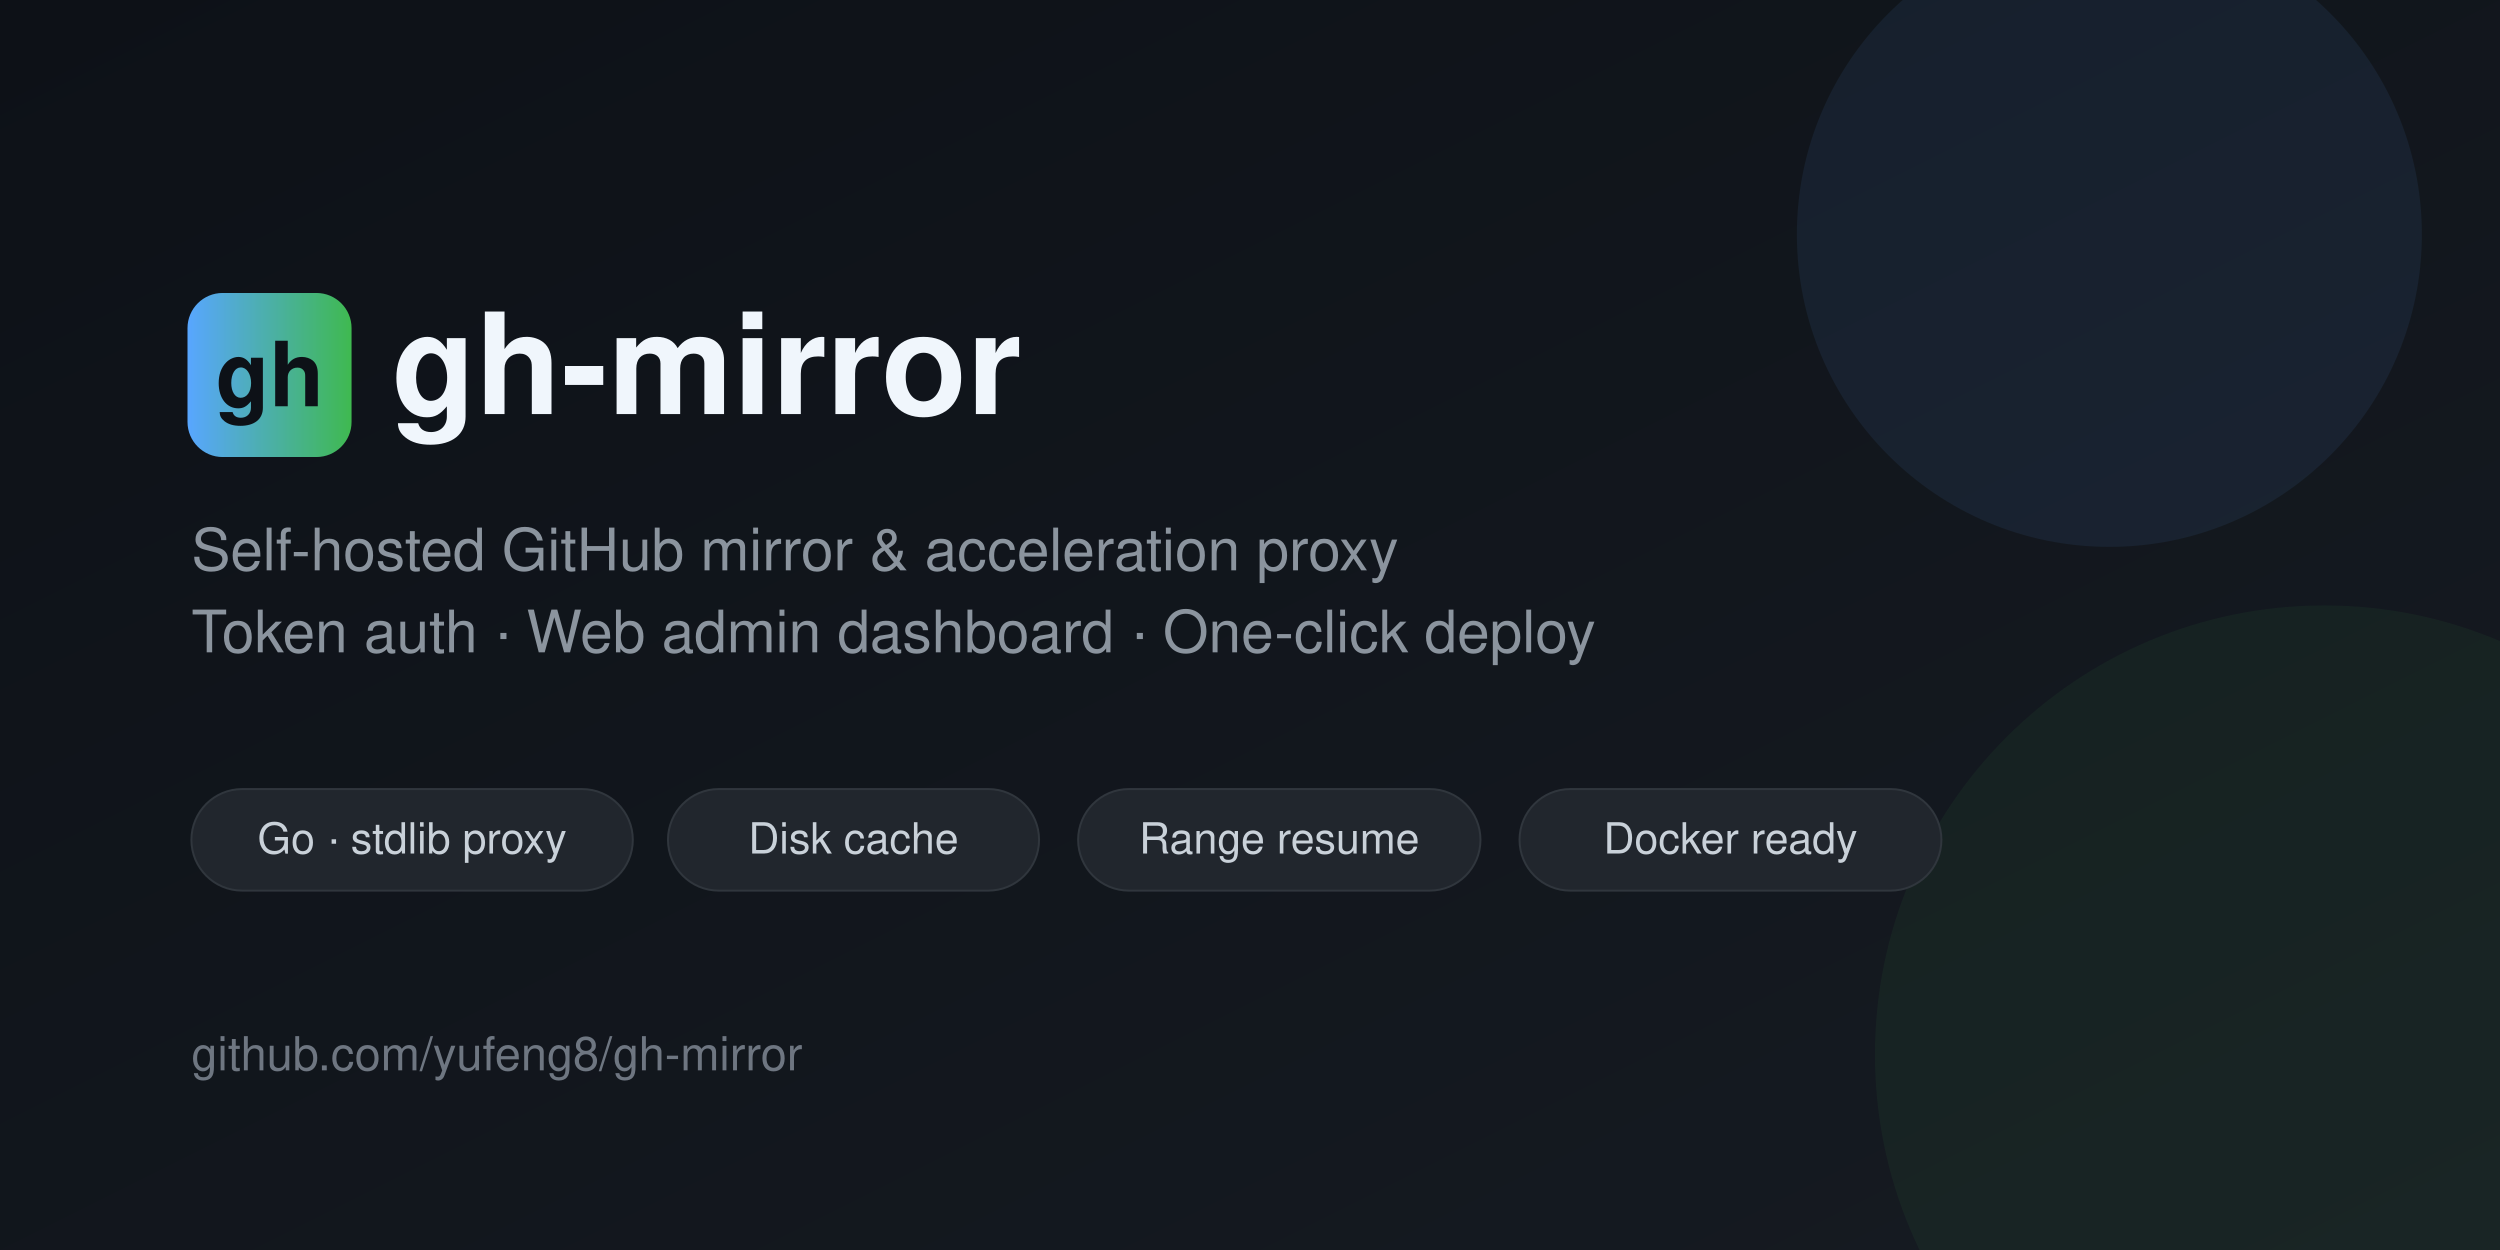
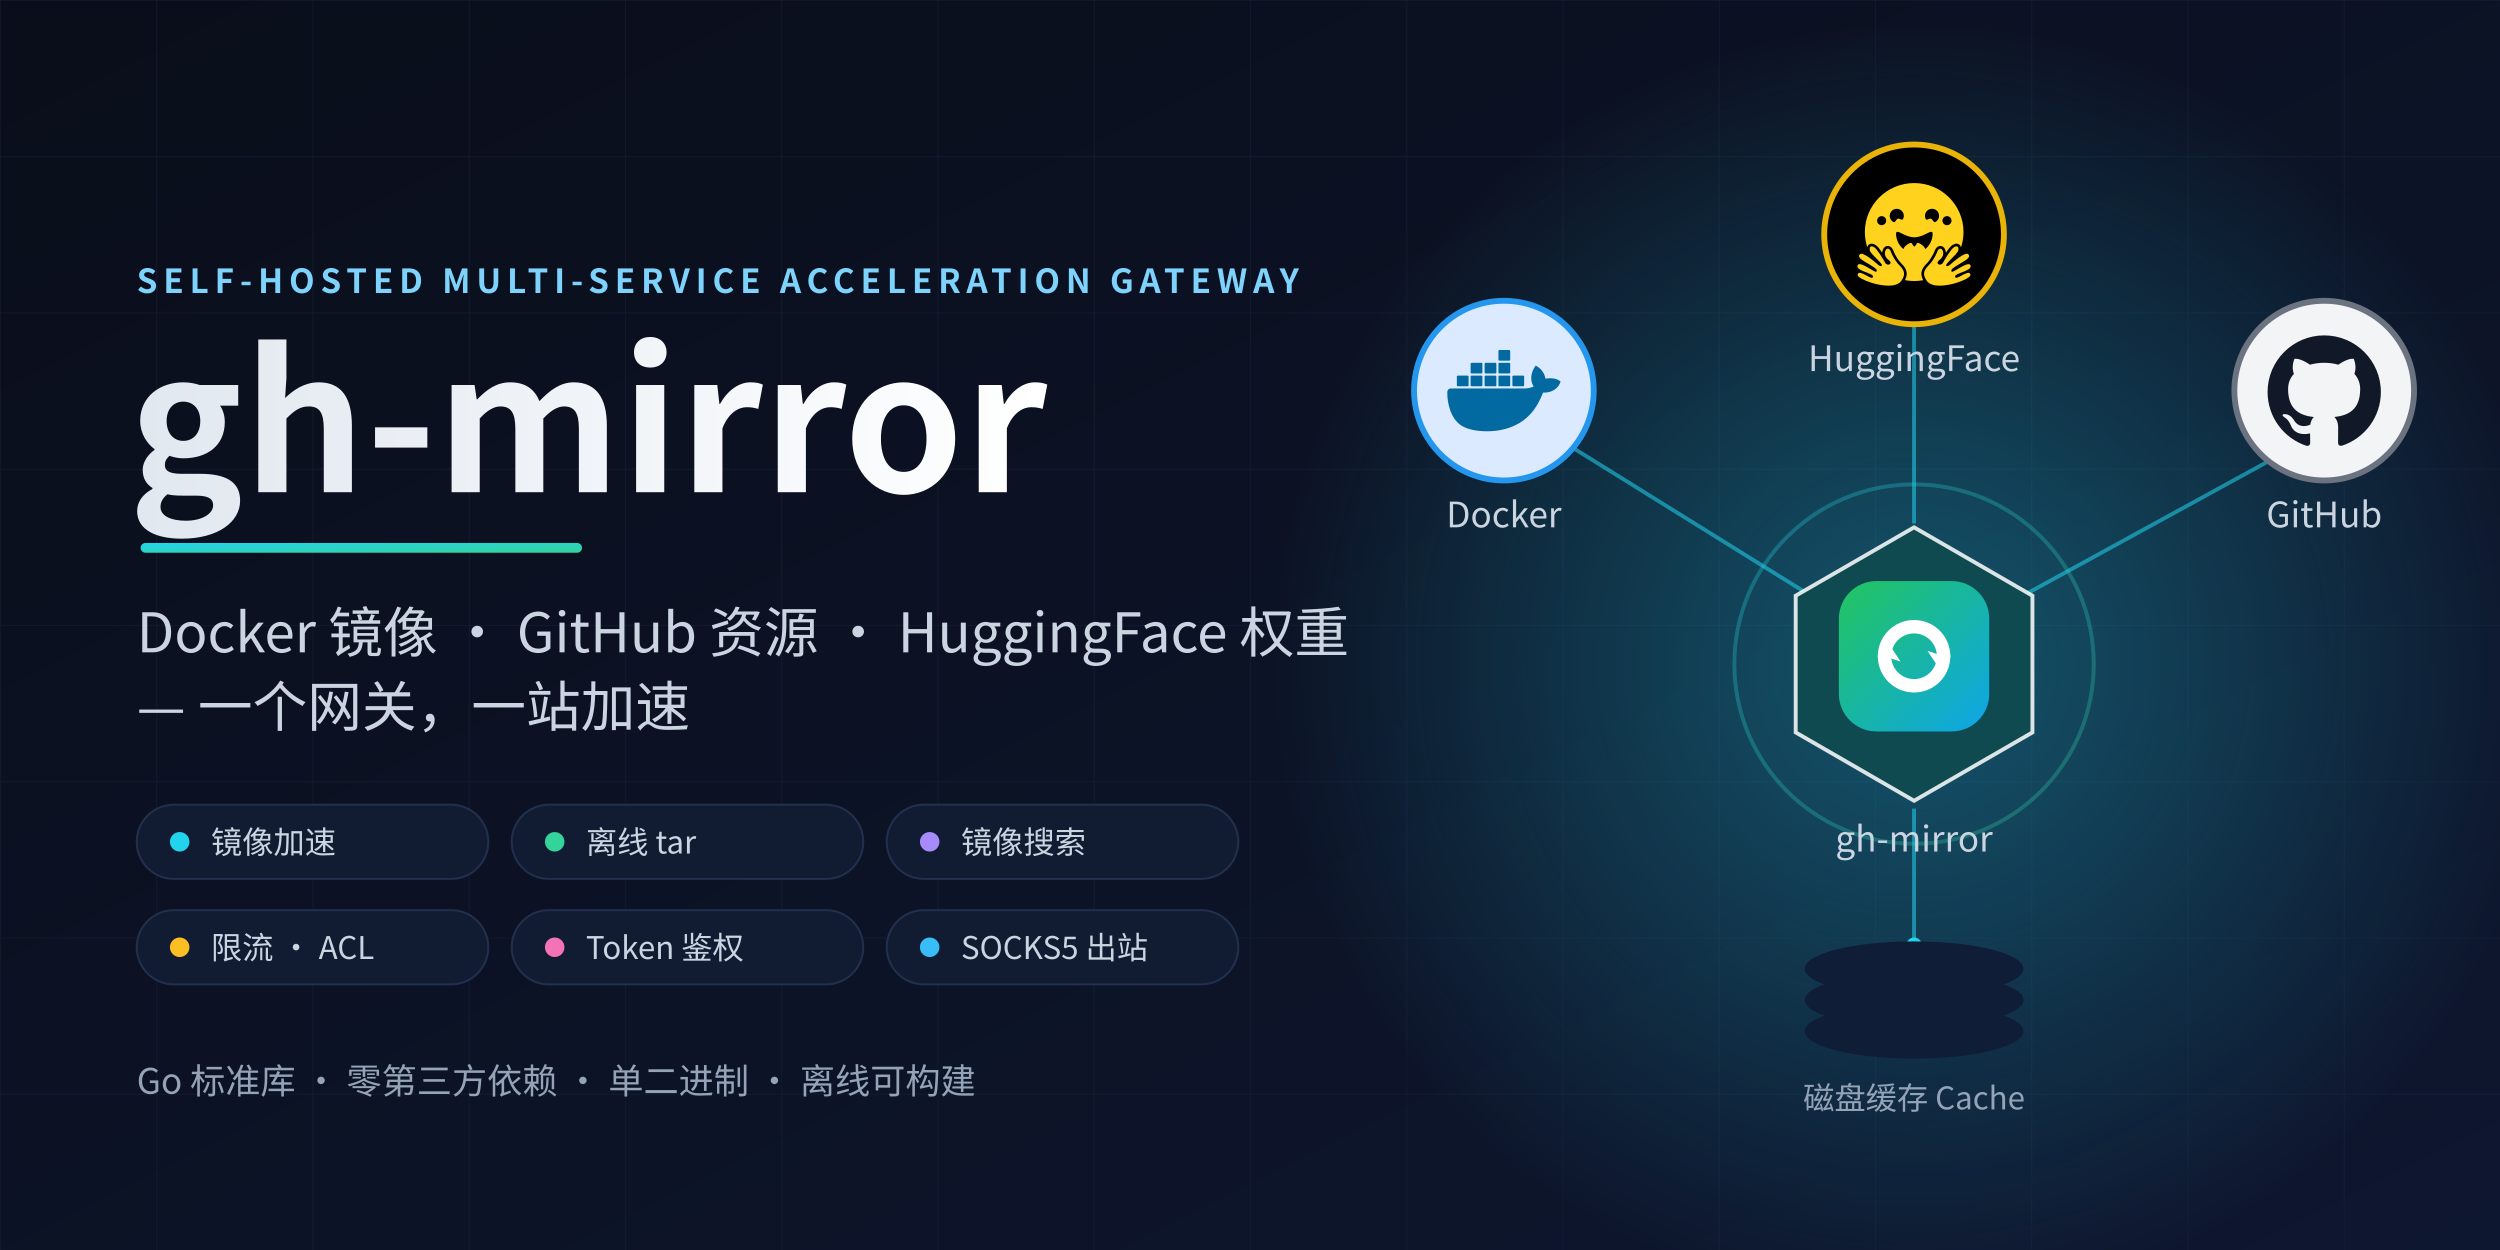
- <svg xmlns="http://www.w3.org/2000/svg" width="1280" height="640" viewBox="0 0 1280 640" font-family="'Segoe UI', Helvetica, Arial, sans-serif">
+ <svg xmlns="http://www.w3.org/2000/svg" width="1280" height="640" viewBox="0 0 1280 640" font-family="'Segoe UI','Microsoft YaHei','PingFang SC','Noto Sans CJK SC',sans-serif">
  <defs>
    <linearGradient id="bg" x1="0" y1="0" x2="1" y2="1">
-       <stop offset="0" stop-color="#0d1117" />
-       <stop offset="1" stop-color="#161b22" />
+       <stop offset="0" stop-color="#0a0e1a" />
+       <stop offset="1" stop-color="#0e1730" />
    </linearGradient>
-     <linearGradient id="accent" x1="0" y1="0" x2="1" y2="0">
-       <stop offset="0" stop-color="#58a6ff" />
-       <stop offset="1" stop-color="#3fb950" />
+     <radialGradient id="glow" cx="0.5" cy="0.5" r="0.5">
+       <stop offset="0" stop-color="#22d3ee" stop-opacity="0.35" />
+       <stop offset="1" stop-color="#22d3ee" stop-opacity="0" />
+     </radialGradient>
+     <linearGradient id="gw" x1="0" y1="0" x2="1" y2="1">
+       <stop offset="0" stop-color="#22d3ee" />
+       <stop offset="1" stop-color="#34d399" />
    </linearGradient>
+     <linearGradient id="title" x1="0" y1="0" x2="1" y2="0">
+       <stop offset="0" stop-color="#e2e8f0" />
+       <stop offset="1" stop-color="#ffffff" />
+     </linearGradient>
+     <pattern id="grid" width="80" height="80" patternUnits="userSpaceOnUse">
+       <path d="M 80 0 L 0 0 0 80" fill="none" stroke="#16213a" stroke-width="1" />
+     </pattern>
  </defs>
  <rect width="1280" height="640" fill="url(#bg)" />
-   <circle cx="1080" cy="120" r="160" fill="#58a6ff" opacity="0.08" />
-   <circle cx="1190" cy="540" r="230" fill="#3fb950" opacity="0.07" />
-   <g transform="translate(96,150)">
-     <rect width="84" height="84" rx="18" fill="url(#accent)" />
-     <text x="42" y="58" font-size="46" font-weight="700" fill="#0d1117" text-anchor="middle">gh</text>
+   <rect width="1280" height="640" fill="url(#grid)" opacity="0.5" />
+   <circle cx="980" cy="340" r="330" fill="url(#glow)" />
+   <text x="70" y="150" font-size="17" letter-spacing="3" fill="#7dd3fc" font-weight="600">SELF-HOSTED MULTI-SERVICE ACCELERATION GATEWAY</text>
+   <text x="66" y="252" font-size="98" font-weight="800" fill="url(#title)">gh-mirror</text>
+   <rect x="72" y="278" width="226" height="5" rx="2.5" fill="url(#gw)" />
+   <text x="70" y="334" font-size="28" fill="#cbd5e1">Docker 镜像 · GitHub 资源 · HuggingFace 权重</text>
+   <text x="70" y="372" font-size="28" fill="#cbd5e1">— 一个网关，一站加速</text>
+   <g font-size="16" fill="#cbd5e1">
+     <rect x="70" y="412" width="180" height="38" rx="19" fill="#111c33" stroke="#22304d" />
+     <circle cx="92" cy="431" r="5" fill="#22d3ee" />
+     <text x="108" y="437">镜像加速</text>
+     <rect x="262" y="412" width="180" height="38" rx="19" fill="#111c33" stroke="#22304d" />
+     <circle cx="284" cy="431" r="5" fill="#34d399" />
+     <text x="300" y="437">离线 tar</text>
+     <rect x="454" y="412" width="180" height="38" rx="19" fill="#111c33" stroke="#22304d" />
+     <circle cx="476" cy="431" r="5" fill="#a78bfa" />
+     <text x="492" y="437">镜像搜索</text>
+     <rect x="70" y="466" width="180" height="38" rx="19" fill="#111c33" stroke="#22304d" />
+     <circle cx="92" cy="485" r="5" fill="#fbbf24" />
+     <text x="108" y="491">限流 · ACL</text>
+     <rect x="262" y="466" width="180" height="38" rx="19" fill="#111c33" stroke="#22304d" />
+     <circle cx="284" cy="485" r="5" fill="#f472b6" />
+     <text x="300" y="491">Token 鉴权</text>
+     <rect x="454" y="466" width="180" height="38" rx="19" fill="#111c33" stroke="#22304d" />
+     <circle cx="476" cy="485" r="5" fill="#38bdf8" />
+     <text x="492" y="491">SOCKS5 出站</text>
  </g>
-   <text x="200" y="212" font-size="72" font-weight="800" fill="#f0f6fc">gh-mirror</text>
-   <text x="98" y="292" font-size="30" fill="#8b949e">Self-hosted GitHub mirror &amp; acceleration proxy</text>
-   <text x="98" y="334" font-size="30" fill="#8b949e">Token auth · Web admin dashboard · One-click deploy</text>
-   <g font-size="22" fill="#c9d1d9">
-     <rect x="98" y="404" width="226" height="52" rx="26" fill="#21262d" stroke="#30363d" />
-     <text x="211" y="437" text-anchor="middle">Go · stdlib proxy</text>
-     <rect x="342" y="404" width="190" height="52" rx="26" fill="#21262d" stroke="#30363d" />
-     <text x="437" y="437" text-anchor="middle">Disk cache</text>
-     <rect x="552" y="404" width="206" height="52" rx="26" fill="#21262d" stroke="#30363d" />
-     <text x="655" y="437" text-anchor="middle">Range resume</text>
-     <rect x="778" y="404" width="216" height="52" rx="26" fill="#21262d" stroke="#30363d" />
-     <text x="886" y="437" text-anchor="middle">Docker ready</text>
+   <text x="70" y="560" font-size="18" fill="#94a3b8">Go 标准库 · 零第三方依赖 · 单二进制 · 离线可构建</text>
+   <g stroke="#22d3ee" stroke-opacity="0.55" stroke-width="2" fill="none">
+     <path d="M 800 226 L 948 318" />
+     <path d="M 1180 226 L 1012 318" />
+     <path d="M 980 154 L 980 268" />
+     <path d="M 980 414 L 980 484" />
  </g>
-   <text x="98" y="548" font-size="24" fill="#6e7681">github.com/yufeng8/gh-mirror</text>
+   <g fill="#22d3ee">
+     <circle cx="800" cy="226" r="4" />
+     <circle cx="1180" cy="226" r="4" />
+     <circle cx="980" cy="154" r="4" />
+     <circle cx="980" cy="484" r="4" />
+   </g>
+   <circle cx="770" cy="200" r="46" fill="#dbeafe" stroke="#2496ED" stroke-width="3" />
+   <g transform="translate(741,171) scale(2.416667)">
+     <path d="M13.983 11.078h2.119a.186.186 0 00.186-.185V9.006a.186.186 0 00-.186-.186h-2.119a.185.185 0 00-.185.185v1.888c0 .102.083.185.185.185m-2.954-5.43h2.118a.186.186 0 00.186-.186V3.574a.186.186 0 00-.186-.185h-2.118a.185.185 0 00-.185.185v1.888c0 .102.082.185.185.185m0 2.716h2.118a.187.187 0 00.186-.186V6.29a.186.186 0 00-.186-.185h-2.118a.185.185 0 00-.185.185v1.887c0 .102.082.185.185.186m-2.93 0h2.12a.186.186 0 00.184-.186V6.29a.185.185 0 00-.185-.185H8.1a.185.185 0 00-.185.185v1.887c0 .102.083.185.185.186m-2.964 0h2.119a.186.186 0 00.185-.186V6.29a.185.185 0 00-.185-.185H5.136a.186.186 0 00-.186.185v1.887c0 .102.084.185.186.186m5.893 2.715h2.118a.186.186 0 00.186-.185V9.006a.186.186 0 00-.186-.186h-2.118a.185.185 0 00-.185.185v1.888c0 .102.082.185.185.185m-2.93 0h2.12a.185.185 0 00.184-.185V9.006a.185.185 0 00-.184-.186h-2.12a.185.185 0 00-.184.185v1.888c0 .102.083.185.185.185m-2.964 0h2.119a.185.185 0 00.185-.185V9.006a.185.185 0 00-.184-.186h-2.12a.186.186 0 00-.186.186v1.887c0 .102.084.185.186.185m-2.92 0h2.12a.185.185 0 00.184-.185V9.006a.185.185 0 00-.184-.186h-2.12a.185.185 0 00-.184.185v1.888c0 .102.082.185.185.185M23.763 9.89c-.065-.051-.672-.51-1.954-.51-.338.001-.676.03-1.01.087-.248-1.7-1.653-2.53-1.716-2.566l-.344-.199-.226.327c-.284.438-.49.922-.612 1.43-.23.97-.09 1.882.403 2.661-.595.332-1.55.413-1.744.42H.751a.751.751 0 00-.75.748 11.376 11.376 0 00.692 4.062c.545 1.428 1.355 2.48 2.41 3.124 1.18.723 3.1 1.137 5.275 1.137.983.003 1.963-.086 2.93-.266a12.248 12.248 0 003.823-1.389c.98-.567 1.86-1.288 2.61-2.136 1.252-1.418 1.998-2.997 2.553-4.4h.221c1.372 0 2.215-.549 2.68-1.009.309-.293.55-.65.707-1.046l.098-.288Z" fill="#0369a1" />
+   </g>
+   <text x="770" y="270" text-anchor="middle" font-size="18" fill="#cbd5e1">Docker</text>
+   <circle cx="980" cy="120" r="46" fill="#000000" stroke="#eab308" stroke-width="3" />
+   <g transform="translate(951,91) scale(2.416667)">
+     <path d="M12.025 1.13c-5.77 0-10.449 4.647-10.449 10.378 0 1.112.178 2.181.503 3.185.064-.222.203-.444.416-.577a.96.96 0 0 1 .524-.15c.293 0 .584.124.84.284.278.173.48.408.71.694.226.282.458.611.684.951v-.014c.017-.324.106-.622.264-.874s.403-.487.762-.543c.3-.047.596.06.787.203s.31.313.4.467c.15.257.212.468.233.542.01.026.653 1.552 1.657 2.54.616.605 1.01 1.223 1.082 1.912.055.537-.096 1.059-.38 1.572.637.121 1.294.187 1.967.187.657 0 1.298-.063 1.921-.178-.287-.517-.44-1.041-.384-1.581.07-.69.465-1.307 1.081-1.913 1.004-.987 1.647-2.513 1.657-2.539.021-.074.083-.285.233-.542.09-.154.208-.323.4-.467a1.08 1.08 0 0 1 .787-.203c.359.056.604.29.762.543s.247.55.265.874v.015c.225-.34.457-.67.683-.952.23-.286.432-.52.71-.694.257-.16.547-.284.84-.285a.97.97 0 0 1 .524.151c.228.143.373.388.43.625l.006.04a10.3 10.3 0 0 0 .534-3.273c0-5.731-4.678-10.378-10.449-10.378M8.327 6.583a1.5 1.5 0 0 1 .713.174 1.487 1.487 0 0 1 .617 2.013c-.183.343-.762-.214-1.102-.094-.38.134-.532.914-.917.71a1.487 1.487 0 0 1 .69-2.803m7.486 0a1.487 1.487 0 0 1 .689 2.803c-.385.204-.536-.576-.916-.71-.34-.12-.92.437-1.103.094a1.487 1.487 0 0 1 .617-2.013 1.5 1.5 0 0 1 .713-.174m-10.68 1.55a.96.96 0 1 1 0 1.921.96.96 0 0 1 0-1.92m13.838 0a.96.96 0 1 1 0 1.92.96.96 0 0 1 0-1.92M8.489 11.458c.588.01 1.965 1.157 3.572 1.164 1.607-.007 2.984-1.155 3.572-1.164.196-.003.305.12.305.454 0 .886-.424 2.328-1.563 3.202-.22-.756-1.396-1.366-1.63-1.32q-.011.001-.02.006l-.044.026-.01.008-.03.024q-.018.017-.035.036l-.032.04a1 1 0 0 0-.058.09l-.014.025q-.049.088-.11.19a1 1 0 0 1-.083.116 1.2 1.2 0 0 1-.173.18q-.035.029-.075.058a1.3 1.3 0 0 1-.251-.243 1 1 0 0 1-.076-.107c-.124-.193-.177-.363-.337-.444-.034-.016-.104-.008-.2.022q-.094.03-.216.087-.06.028-.125.063l-.13.074q-.067.04-.136.086a3 3 0 0 0-.135.096 3 3 0 0 0-.26.219 2 2 0 0 0-.12.121 2 2 0 0 0-.106.128l-.002.002a2 2 0 0 0-.09.132l-.001.001a1.2 1.2 0 0 0-.105.212q-.013.036-.024.073c-1.139-.875-1.563-2.317-1.563-3.203 0-.334.109-.457.305-.454m.836 10.354c.824-1.19.766-2.082-.365-3.194-1.13-1.112-1.789-2.738-1.789-2.738s-.246-.945-.806-.858-.97 1.499.202 2.362c1.173.864-.233 1.45-.685.64-.45-.812-1.683-2.896-2.322-3.295s-1.089-.175-.938.647 2.822 2.813 2.562 3.244-1.176-.506-1.176-.506-2.866-2.567-3.49-1.898.473 1.23 2.037 2.16c1.564.932 1.686 1.178 1.464 1.53s-3.675-2.511-4-1.297c-.323 1.214 3.524 1.567 3.287 2.405-.238.839-2.71-1.587-3.216-.642-.506.946 3.49 2.056 3.522 2.064 1.29.33 4.568 1.028 5.713-.624m5.349 0c-.824-1.19-.766-2.082.365-3.194 1.13-1.112 1.789-2.738 1.789-2.738s.246-.945.806-.858.97 1.499-.202 2.362c-1.173.864.233 1.45.685.64.451-.812 1.683-2.896 2.322-3.295s1.089-.175.938.647-2.822 2.813-2.562 3.244 1.176-.506 1.176-.506 2.866-2.567 3.49-1.898-.473 1.23-2.037 2.16c-1.564.932-1.686 1.178-1.464 1.53s3.675-2.511 4-1.297c.323 1.214-3.524 1.567-3.287 2.405.238.839 2.71-1.587 3.216-.642.506.946-3.49 2.056-3.522 2.064-1.29.33-4.568 1.028-5.713-.624" fill="#FFD21E" />
+   </g>
+   <text x="980" y="190" text-anchor="middle" font-size="18" fill="#cbd5e1">HuggingFace</text>
+   <circle cx="1190" cy="200" r="46" fill="#f3f4f6" stroke="#6b7280" stroke-width="3" />
+   <g transform="translate(1161,171) scale(2.416667)">
+     <path d="M12 .297c-6.63 0-12 5.373-12 12 0 5.303 3.438 9.8 8.205 11.385.6.113.82-.258.82-.577 0-.285-.01-1.04-.015-2.04-3.338.724-4.042-1.61-4.042-1.61C4.422 18.07 3.633 17.7 3.633 17.7c-1.087-.744.084-.729.084-.729 1.205.084 1.838 1.236 1.838 1.236 1.07 1.835 2.809 1.305 3.495.998.108-.776.417-1.305.76-1.605-2.665-.3-5.466-1.332-5.466-5.93 0-1.31.465-2.38 1.235-3.22-.135-.303-.54-1.523.105-3.176 0 0 1.005-.322 3.3 1.23.96-.267 1.98-.399 3-.405 1.02.006 2.04.138 3 .405 2.28-1.552 3.285-1.23 3.285-1.23.645 1.653.24 2.873.12 3.176.765.84 1.23 1.91 1.23 3.22 0 4.61-2.805 5.625-5.475 5.92.42.36.81 1.096.81 2.22 0 1.606-.015 2.896-.015 3.286 0 .315.21.69.825.57C20.565 22.092 24 17.592 24 12.297c0-6.627-5.373-12-12-12" fill="#111827" />
+   </g>
+   <text x="1190" y="270" text-anchor="middle" font-size="18" fill="#cbd5e1">GitHub</text>
+   <circle cx="980" cy="340" r="92" fill="none" stroke="url(#gw)" stroke-opacity="0.3" stroke-width="2" />
+   <polygon points="980,270 1040.6,305 1040.6,375 980,410 919.4,375 919.4,305" fill="#0e4a50" stroke="#ffffff" stroke-opacity="0.85" stroke-width="2" />
+   <g transform="translate(936,292) scale(1.375)">
+     <defs>
+       <linearGradient id="gm" x1="0%" y1="0%" x2="100%" y2="100%">
+         <stop offset="0%" stop-color="#22c55e" />
+         <stop offset="100%" stop-color="#0ea5e9" />
+       </linearGradient>
+     </defs>
+     <rect x="4" y="4" width="56" height="56" rx="14" fill="url(#gm)" />
+     <g fill="none" stroke="#ffffff" stroke-width="5" stroke-linecap="round">
+       <path d="M21 32 A11 11 0 0 1 43 32" />
+       <path d="M43 32 A11 11 0 0 1 21 32" />
+     </g>
+     <path d="M43 32 L37 30 L41 36 Z" fill="#ffffff" />
+     <path d="M21 32 L27 34 L23 28 Z" fill="#ffffff" />
+   </g>
+   <text x="980" y="436" text-anchor="middle" font-size="18" fill="#cbd5e1">gh-mirror</text>
+   <g stroke="url(#cache)" stroke-width="2">
+     <ellipse cx="980" cy="496" rx="56" ry="14" fill="#0f1d36" />
+     <ellipse cx="980" cy="512" rx="56" ry="14" fill="#0f1d36" />
+     <ellipse cx="980" cy="528" rx="56" ry="14" fill="#0f1d36" />
+   </g>
+   <text x="980" y="568" text-anchor="middle" font-size="16" fill="#94a3b8">磁盘缓存 Cache</text>
</svg>
